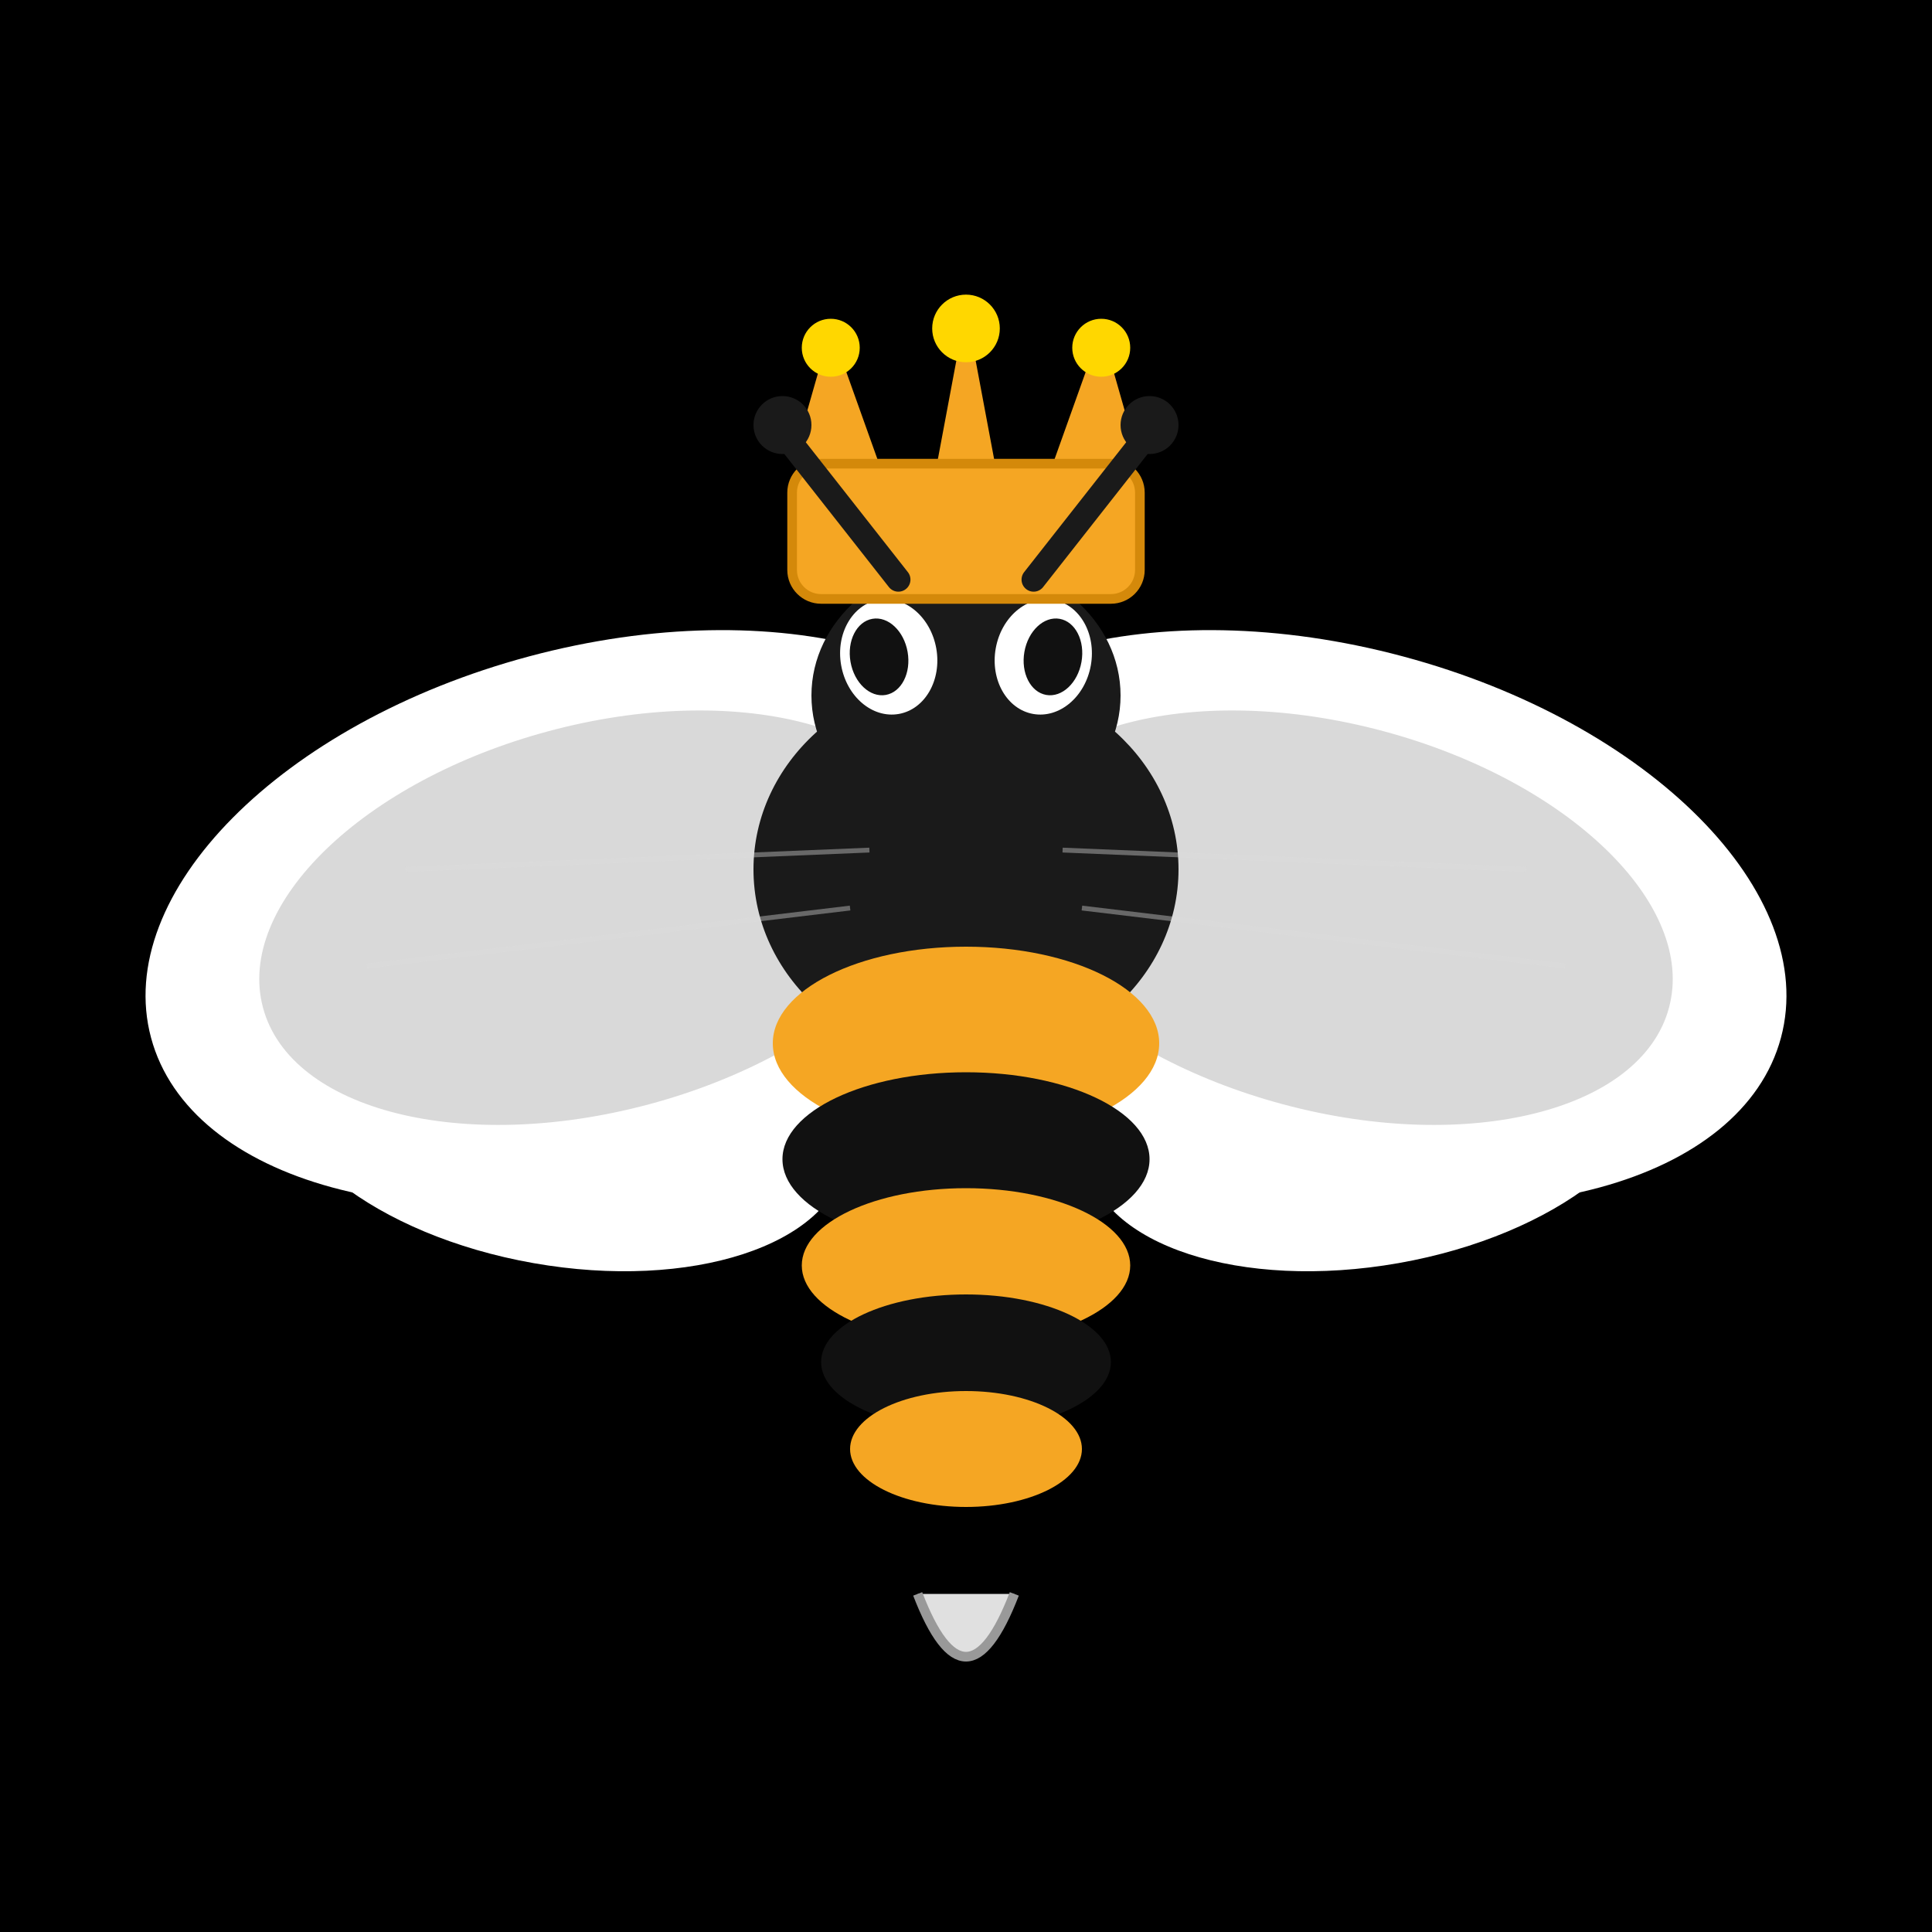
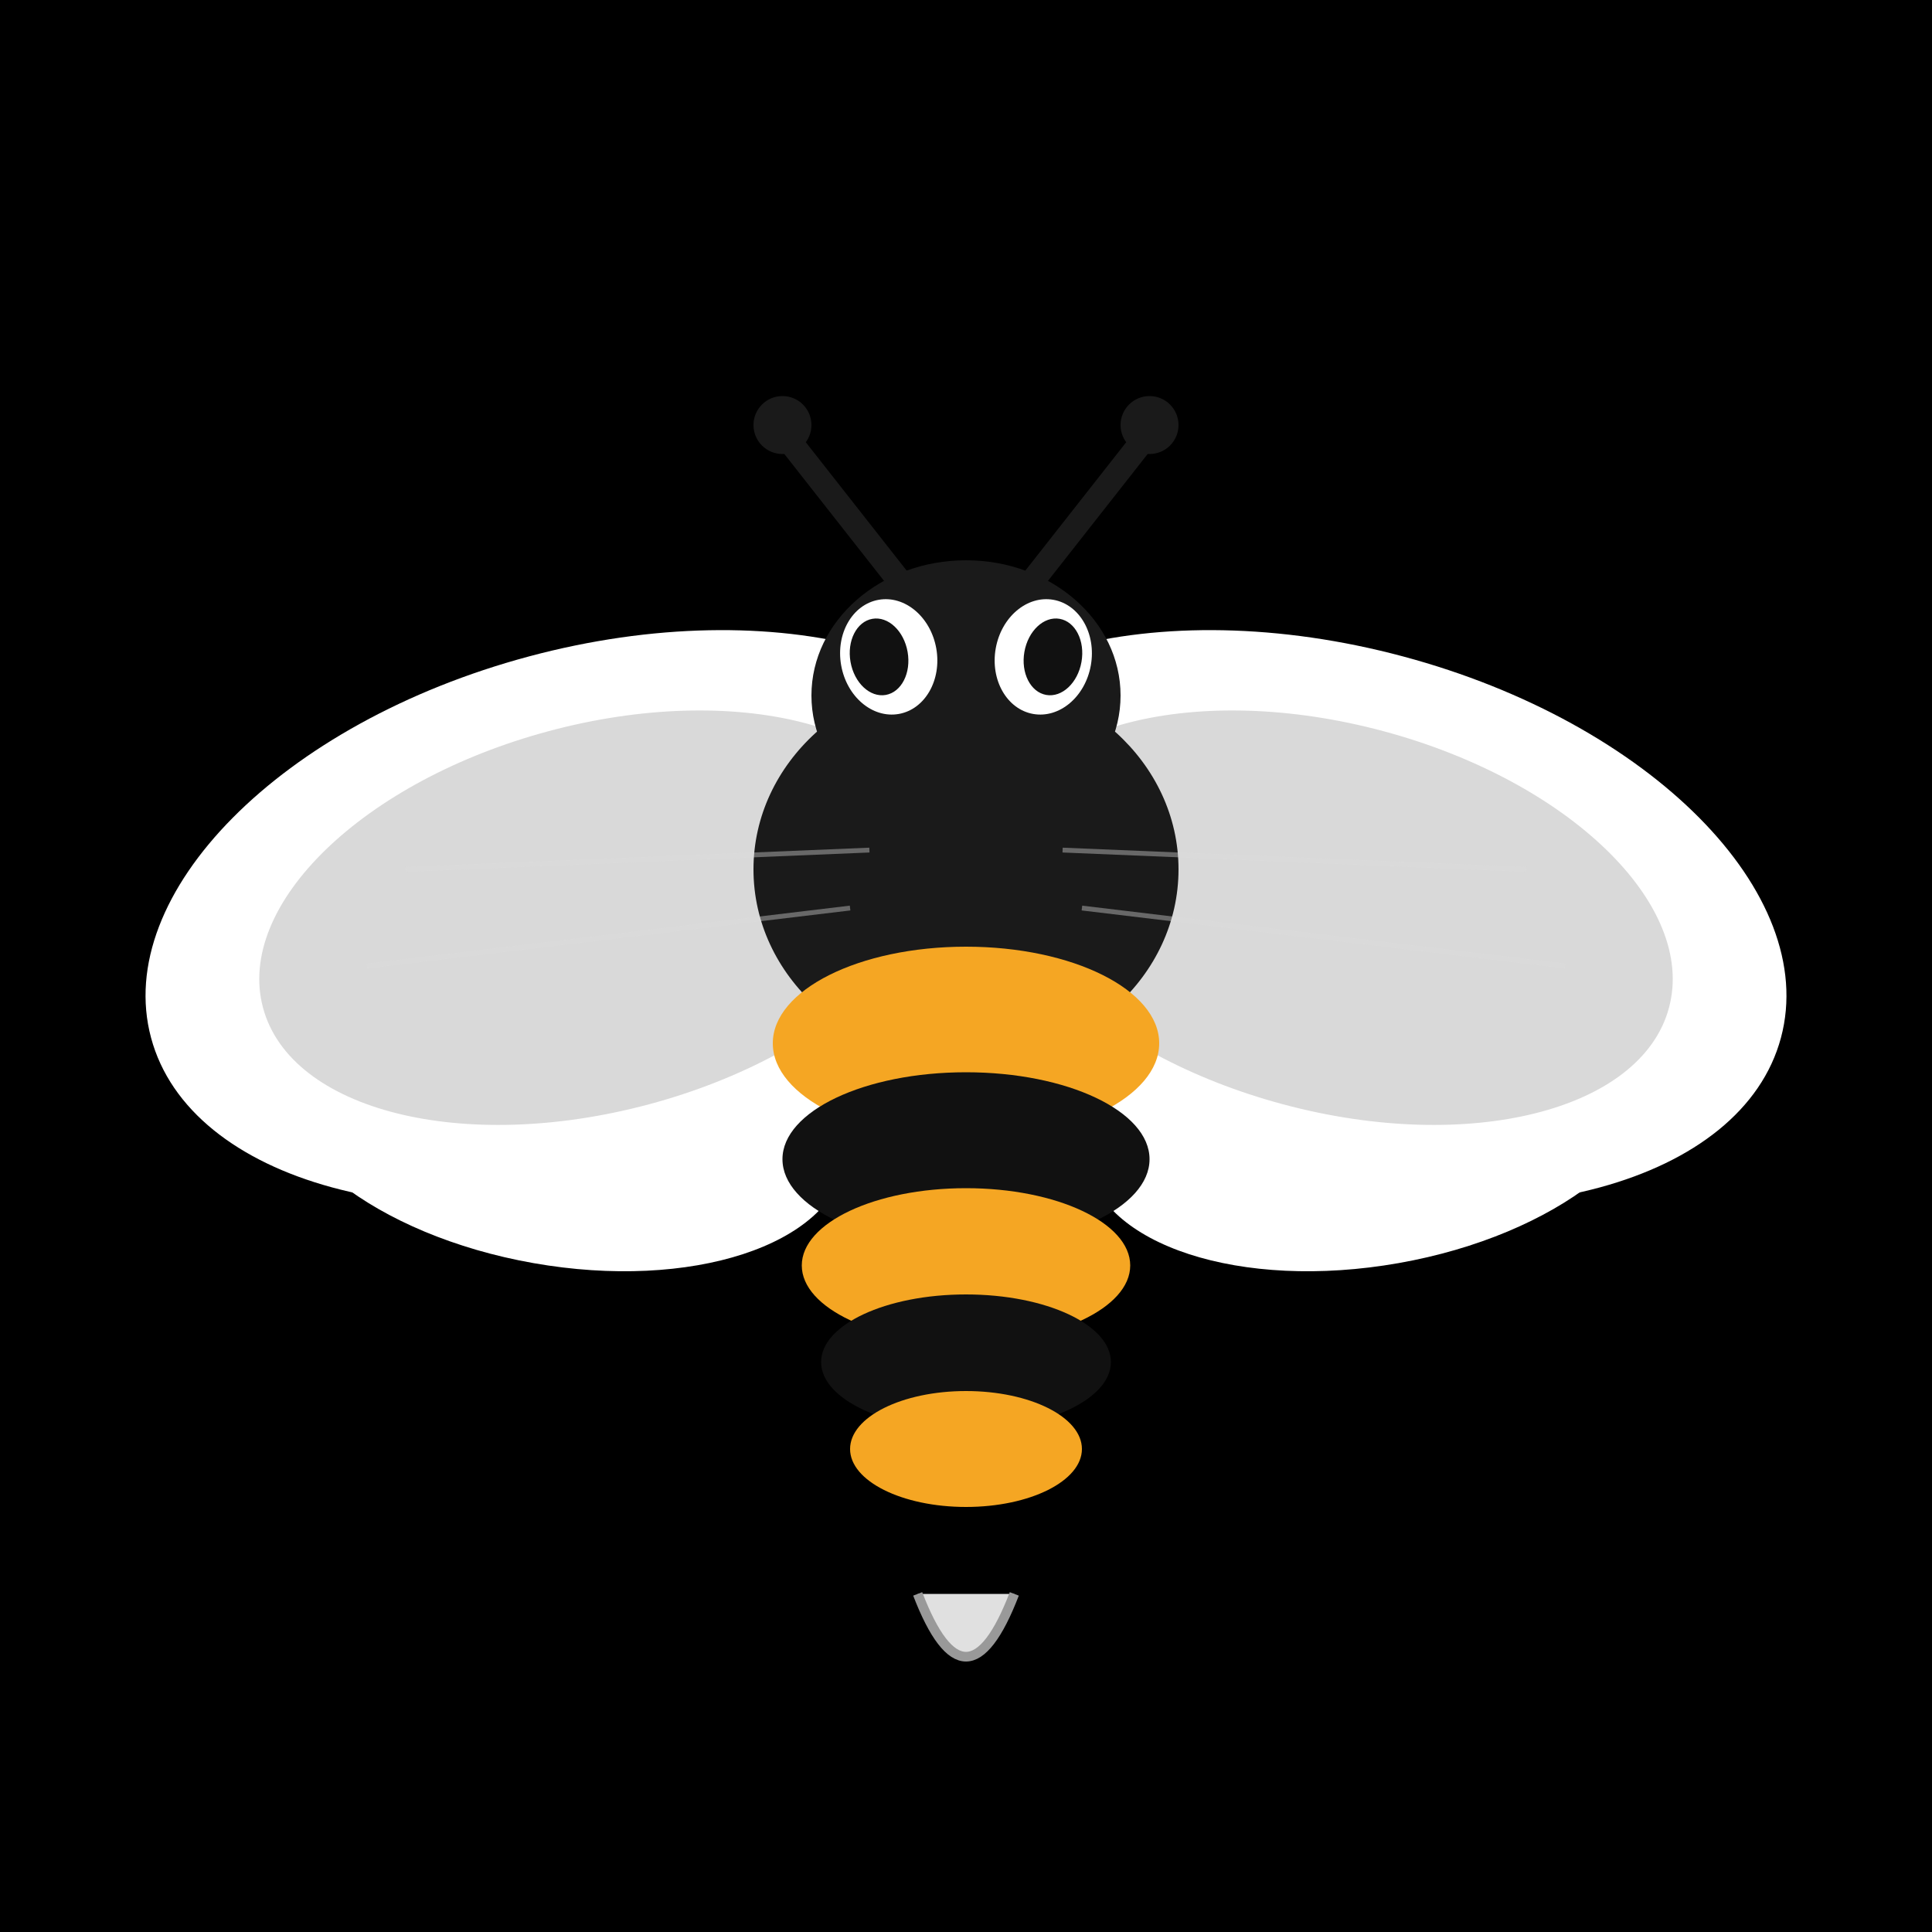
<svg xmlns="http://www.w3.org/2000/svg" viewBox="0 0 200 200" width="200" height="200">
  <rect width="200" height="200" fill="#000" />
  <ellipse cx="62" cy="95" rx="48" ry="28" fill="white" transform="rotate(-15 62 95)" />
  <ellipse cx="58" cy="115" rx="30" ry="16" fill="white" transform="rotate(10 58 115)" />
  <ellipse cx="138" cy="95" rx="48" ry="28" fill="white" transform="rotate(15 138 95)" />
  <ellipse cx="142" cy="115" rx="30" ry="16" fill="white" transform="rotate(-10 142 115)" />
  <ellipse cx="62" cy="95" rx="36" ry="20" fill="black" opacity="0.15" transform="rotate(-15 62 95)" />
  <ellipse cx="138" cy="95" rx="36" ry="20" fill="black" opacity="0.15" transform="rotate(15 138 95)" />
  <ellipse cx="100" cy="90" rx="22" ry="20" fill="#1a1a1a" />
  <ellipse cx="100" cy="72" rx="16" ry="14" fill="#1a1a1a" />
  <ellipse cx="92" cy="68" rx="5" ry="6" fill="white" transform="rotate(-10 92 68)" />
  <ellipse cx="108" cy="68" rx="5" ry="6" fill="white" transform="rotate(10 108 68)" />
  <ellipse cx="91" cy="68" rx="3" ry="4" fill="#111" transform="rotate(-10 91 68)" />
  <ellipse cx="109" cy="68" rx="3" ry="4" fill="#111" transform="rotate(10 109 68)" />
  <ellipse cx="100" cy="108" rx="20" ry="10" fill="#F5A623" />
  <ellipse cx="100" cy="120" rx="19" ry="9" fill="#111" />
  <ellipse cx="100" cy="131" rx="17" ry="8" fill="#F5A623" />
  <ellipse cx="100" cy="141" rx="15" ry="7" fill="#111" />
  <ellipse cx="100" cy="150" rx="12" ry="6" fill="#F5A623" />
  <path d="M80 105 Q75 130 82 152 Q90 168 100 170 Q110 168 118 152 Q125 130 120 105 Q110 100 100 100 Q90 100 80 105Z" fill="none" stroke="#000" stroke-width="0" opacity="0" />
  <path d="M95 165 Q100 178 105 165" fill="#e0e0e0" stroke="#999" stroke-width="1" />
-   <rect x="82" y="48" width="36" height="14" rx="3" fill="#F5A623" />
-   <polygon points="82,48 86,34 91,48" fill="#F5A623" />
-   <polygon points="97,48 100,32 103,48" fill="#F5A623" />
-   <polygon points="109,48 114,34 118,48" fill="#F5A623" />
-   <circle cx="86" cy="36" r="3" fill="#FFD700" />
-   <circle cx="100" cy="34" r="3.5" fill="#FFD700" />
-   <circle cx="114" cy="36" r="3" fill="#FFD700" />
-   <rect x="82" y="48" width="36" height="14" rx="3" fill="none" stroke="#d4890a" stroke-width="1" />
  <line x1="93" y1="60" x2="82" y2="46" stroke="#1a1a1a" stroke-width="2.5" stroke-linecap="round" />
  <line x1="107" y1="60" x2="118" y2="46" stroke="#1a1a1a" stroke-width="2.5" stroke-linecap="round" />
  <circle cx="81" cy="44" r="3" fill="#1a1a1a" />
  <circle cx="119" cy="44" r="3" fill="#1a1a1a" />
  <line x1="90" y1="88" x2="42" y2="90" stroke="#ddd" stroke-width="0.5" opacity="0.4" />
  <line x1="88" y1="94" x2="38" y2="100" stroke="#ddd" stroke-width="0.5" opacity="0.4" />
  <line x1="110" y1="88" x2="158" y2="90" stroke="#ddd" stroke-width="0.5" opacity="0.4" />
  <line x1="112" y1="94" x2="162" y2="100" stroke="#ddd" stroke-width="0.5" opacity="0.4" />
</svg>
